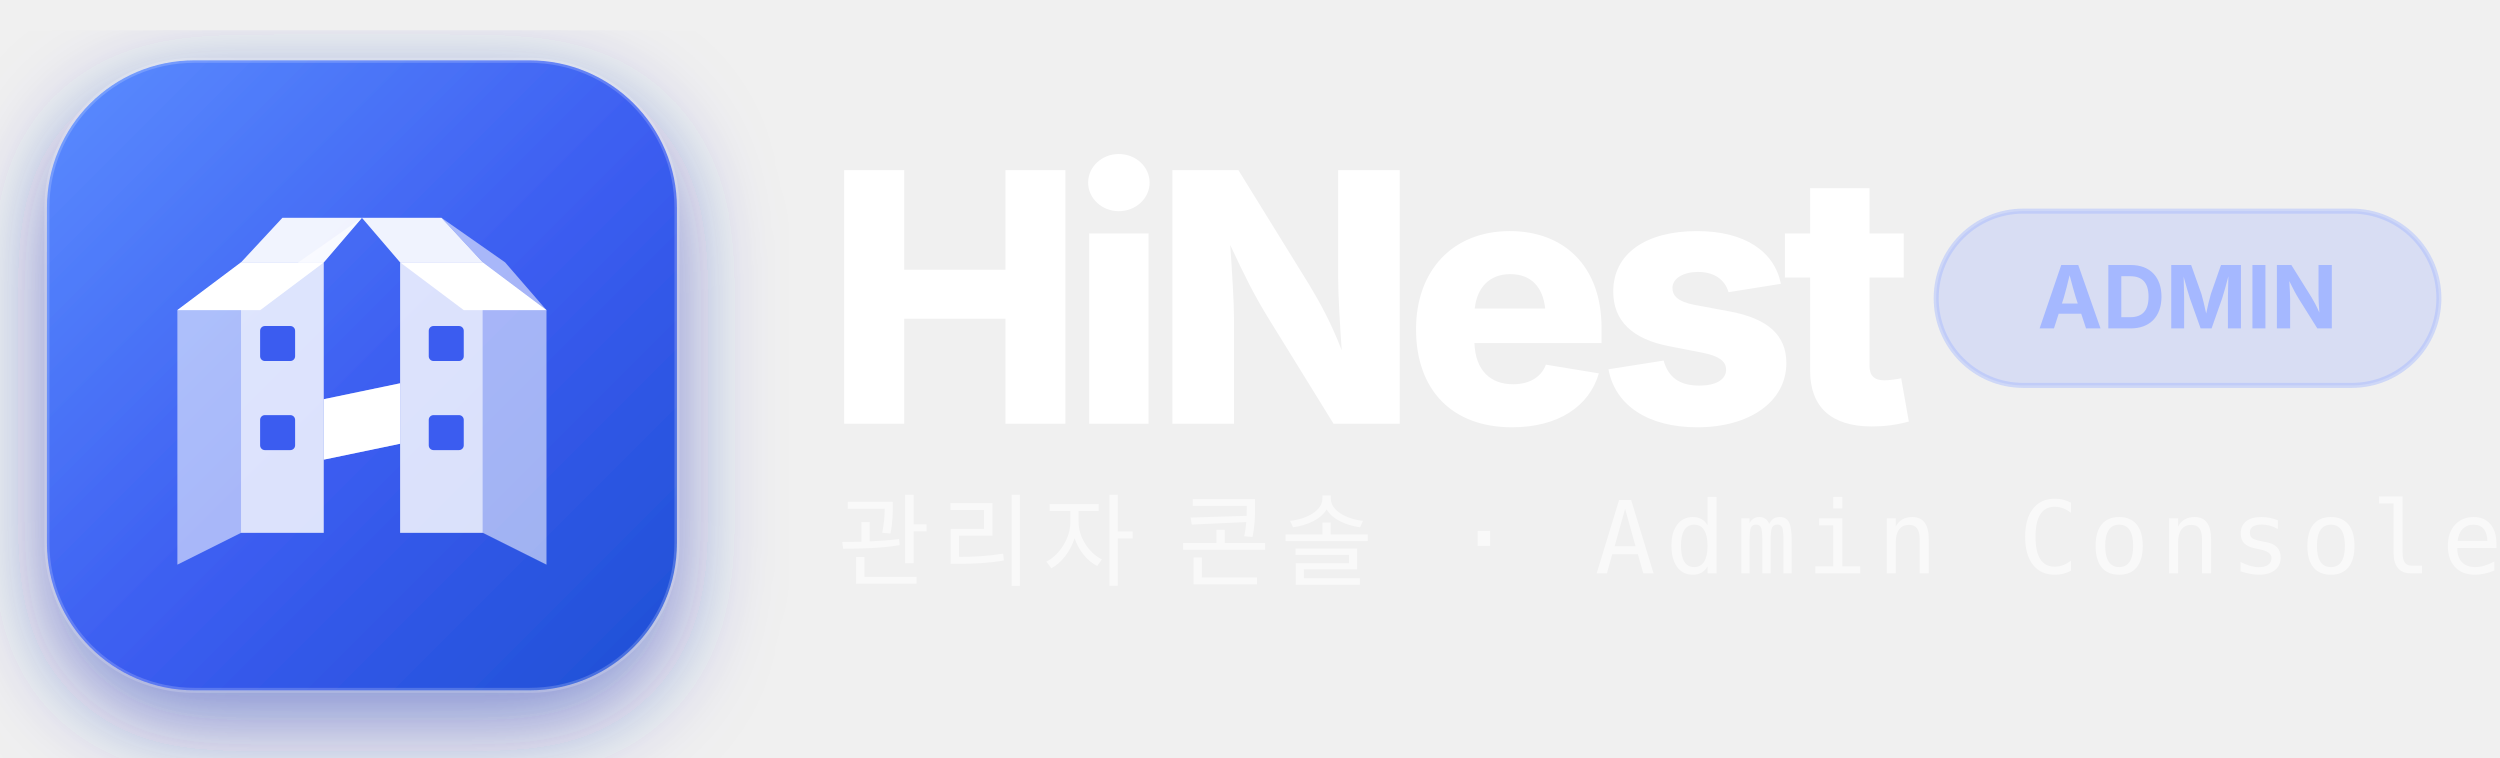
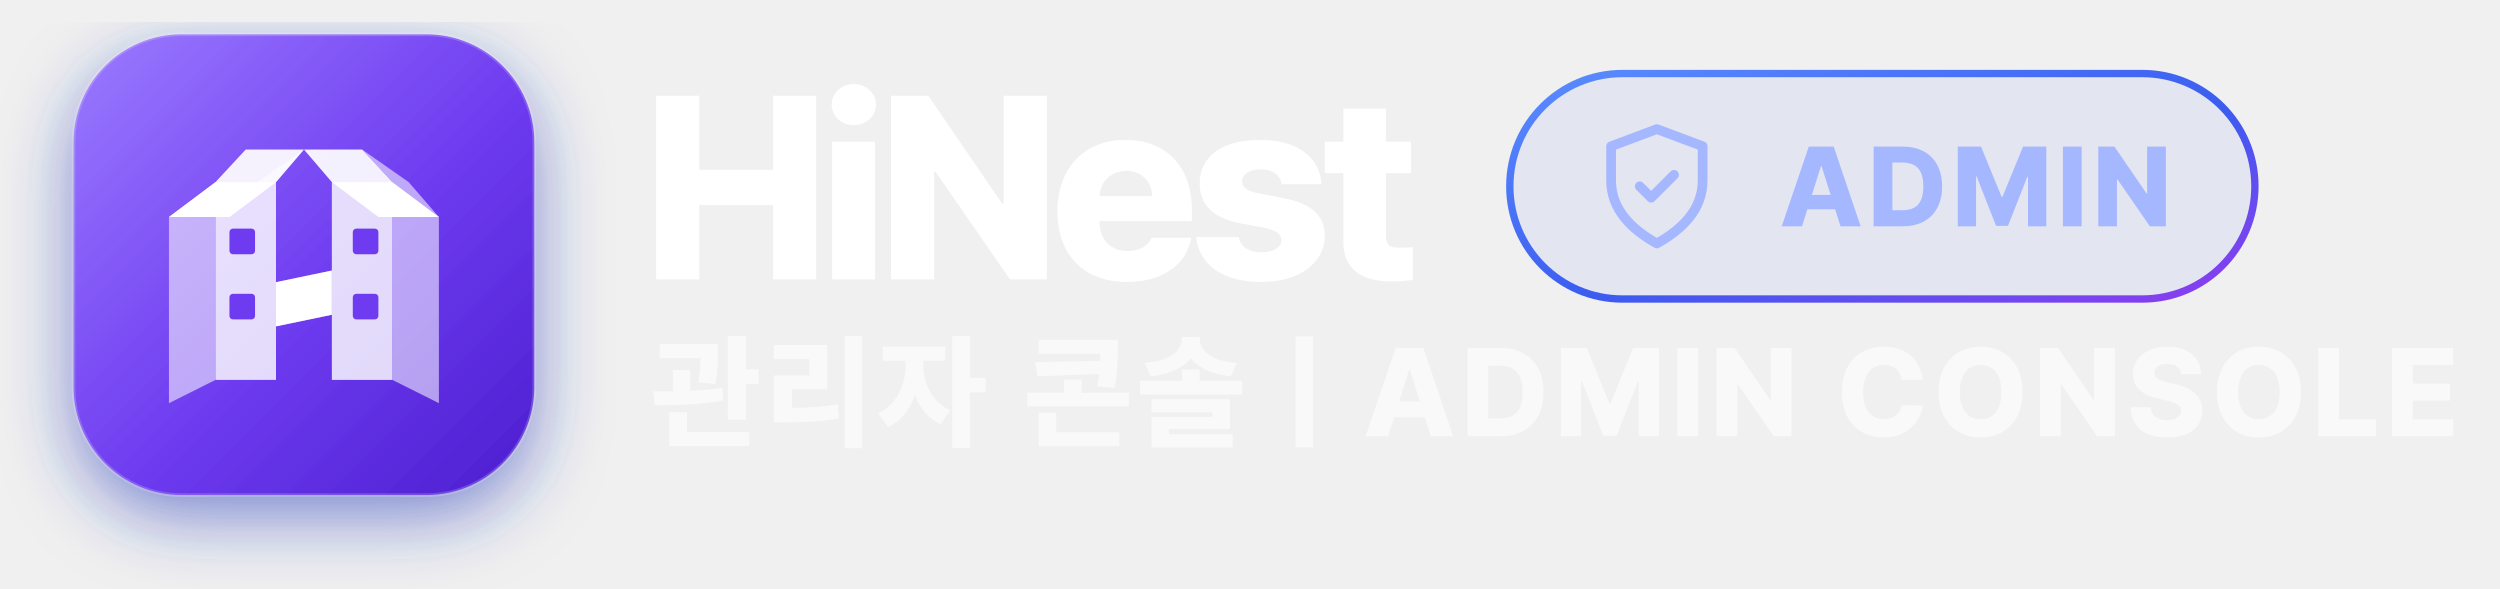
- <svg xmlns="http://www.w3.org/2000/svg" viewBox="116 118 746 226" width="746" height="226">
+ <svg xmlns="http://www.w3.org/2000/svg" viewBox="100 122 1020 240" width="1020" height="240">
  <defs>
    <linearGradient id="tile" x1="0%" y1="0%" x2="100%" y2="100%">
+       <stop offset="0%" stop-color="#9B7BFF" />
+       <stop offset="55%" stop-color="#6E3BF0" />
+       <stop offset="100%" stop-color="#4B1ECF" />
+     </linearGradient>
+     <linearGradient id="badgegrad" x1="0%" y1="0%" x2="100%" y2="100%">
      <stop offset="0%" stop-color="#5B8DFF" />
      <stop offset="55%" stop-color="#3B5CF0" />
-       <stop offset="100%" stop-color="#1E4FD4" />
+       <stop offset="100%" stop-color="#8F3BF0" />
    </linearGradient>
    <filter id="tshadow" x="-30%" y="-30%" width="160%" height="160%">
      <feDropShadow dx="0" dy="9" stdDeviation="14" flood-color="#1E37B8" flood-opacity="0.55" />
    </filter>
  </defs>
  <rect x="130" y="136" width="188" height="188" rx="44" fill="url(#tile)" filter="url(#tshadow)" />
  <rect x="130" y="136" width="188" height="188" rx="44" fill="none" stroke="#FFFFFF" stroke-opacity="0.18" stroke-width="1.5" />
  <g transform="translate(224,227.6263) scale(0.9494949)">
    <polygon points="-58,-18 -38,-33 -38,52 -58,62" fill="#FFFFFF" opacity="0.55" />
    <polygon points="-38,-33 -12,-33 -12,52 -38,52" fill="#FFFFFF" opacity="0.82" />
    <polygon points="-58,-18 -38,-33 -12,-33 -32,-18" fill="#FFFFFF" />
    <polygon points="-38,-33 -25,-47 0,-47 -12,-33" fill="#FFFFFF" opacity="0.92" />
    <polygon points="-32,-18 -12,-33 0,-47 -20,-33" fill="#FFFFFF" opacity="0.55" />
    <polygon points="-12,10 12,5 12,24 -12,29" fill="#FFFFFF" />
    <polygon points="-12,10 12,5 12,24 -12,29" fill="#FFFFFF" opacity="0.4" />
    <polygon points="38,-33 58,-18 58,62 38,52" fill="#FFFFFF" opacity="0.55" />
    <polygon points="12,-33 38,-33 38,52 12,52" fill="#FFFFFF" opacity="0.82" />
    <polygon points="38,-33 58,-18 32,-18 12,-33" fill="#FFFFFF" />
    <polygon points="12,-33 38,-33 25,-47 0,-47" fill="#FFFFFF" opacity="0.92" />
    <polygon points="38,-33 58,-18 45,-33 25,-47" fill="#FFFFFF" opacity="0.55" />
-     <rect x="-32" y="-13" width="11" height="11" fill="#3B5CF0" rx="1.5" />
-     <rect x="-32" y="15" width="11" height="11" fill="#3B5CF0" rx="1.5" />
-     <rect x="21" y="-13" width="11" height="11" fill="#3B5CF0" rx="1.5" />
-     <rect x="21" y="15" width="11" height="11" fill="#3B5CF0" rx="1.5" />
+     <rect x="-32" y="-13" width="11" height="11" fill="#6E3BF0" rx="1.5" />
+     <rect x="-32" y="15" width="11" height="11" fill="#6E3BF0" rx="1.5" />
+     <rect x="21" y="-13" width="11" height="11" fill="#6E3BF0" rx="1.5" />
+     <rect x="21" y="15" width="11" height="11" fill="#6E3BF0" rx="1.5" />
  </g>
-   <text x="362" y="244.44" class="wm" font-family="'Pretendard','Inter',sans-serif" font-weight="800" letter-spacing="-0.045em" font-size="104" fill="#FFFFFF">HiNest</text>
+   <path d="M367.69 236L385.29 236L385.29 205.67L415.41 205.67L415.41 236L433.01 236L433.01 161.05L415.41 161.05L415.41 191.28L385.29 191.28L385.29 161.05L367.69 161.05ZM439.52 236L457.02 236L457.02 179.79L439.52 179.79ZM448.32 173.06C453.29 173.06 457.43 169.34 457.43 164.68C457.43 160.02 453.29 156.29 448.32 156.29C443.36 156.29 439.32 160.02 439.32 164.68C439.32 169.34 443.36 173.06 448.32 173.06ZM527.09 161.05L509.49 161.05L509.49 205.05L508.87 205.05L478.75 161.05L463.53 161.05L463.53 236L481.13 236L481.13 192.01L481.65 192.01L512.08 236L527.09 236ZM559.79 237.04C574.39 237.04 584.02 230.00 586.09 219.02L569.83 219.02C568.39 222.34 564.87 224.41 560.10 224.41C553.07 224.41 548.61 219.75 548.61 212.50L548.61 212.19L586.29 212.19L586.29 207.74C586.29 189.11 574.91 179.07 559.17 179.07C542.30 179.07 531.43 190.76 531.43 208.15C531.43 226.06 542.20 237.04 559.79 237.04ZM548.61 201.94C548.87 196.09 553.38 191.70 559.59 191.70C565.59 191.70 569.94 195.94 570.04 201.94ZM622.93 197.18L639.18 197.18C638.46 186.00 629.24 179.07 614.13 179.07C598.91 179.07 589.39 185.69 589.49 196.87C589.39 205.46 594.98 211.05 606.06 213.12L615.68 214.88C620.55 215.92 622.72 217.47 622.83 219.96C622.72 223.06 619.51 224.92 614.75 224.92C609.58 224.92 606.06 222.75 605.44 218.71L588.05 218.71C589.18 229.89 598.60 237.04 614.65 237.04C629.87 237.04 640.42 229.58 640.53 218.09C640.42 209.91 635.04 205.05 623.86 202.88L613.20 200.80C608.33 199.87 606.68 198.11 606.78 195.94C606.68 193.04 610.09 191.07 614.44 191.07C619.10 191.07 622.41 193.46 622.93 197.18ZM675.71 179.79L665.47 179.79L665.47 166.33L648.08 166.33L648.08 179.79L640.52 179.79L640.52 192.63L648.08 192.63L648.08 220.37C647.97 231.76 655.43 236.83 667.74 236.83C671.88 236.83 674.78 236.41 676.44 236.21L676.44 222.85C674.47 222.96 671.68 223.16 670.23 223.06C667.23 222.96 665.47 221.92 665.47 218.40L665.47 192.63L675.71 192.63Z" fill="#FFFFFF" />
  <g>
-     <rect x="693.76" y="181" width="150" height="52" rx="26" fill="rgba(110,137,255,.18)" stroke="rgba(165,184,255,.45)" stroke-width="1.5" />
-     <text x="768.76" y="216" class="badge" font-family="'Pretendard','Inter',sans-serif" font-weight="700" font-size="26" fill="#A5B8FF" text-anchor="middle">ADMIN</text>
+     <rect x="716" y="152" width="304" height="92" rx="46" fill="rgba(110,137,255,.10)" stroke="url(#badgegrad)" stroke-width="3" />
+     <g transform="translate(748,170) scale(2.333333)" fill="none" stroke="#A5B8FF" stroke-width="1.7" stroke-linecap="round" stroke-linejoin="round">
+       <path d="M12 2l8 3v6c0 5-3.5 8.5-8 11-4.5-2.5-8-6-8-11V5l8-3z" />
+       <path d="M9 12l2 2 4-4" />
+     </g>
+     <path d="M835.21 214.33L837.41 207.37L848.73 207.37L850.93 214.33L859.15 214.33L848.15 181.81L837.99 181.81L826.94 214.33ZM839.25 201.53L842.94 189.85L843.21 189.85L846.89 201.53ZM876.36 214.33C886.28 214.33 892.39 208.22 892.39 198.07C892.39 187.92 886.28 181.81 876.36 181.81L864.45 181.81L864.45 214.33ZM872.09 207.77L872.09 188.32L876.00 188.32C881.66 188.32 884.71 191.02 884.71 198.07C884.71 205.12 881.66 207.77 876.09 207.77ZM898.77 181.81L898.77 214.33L906.23 214.33L906.23 194.03L906.50 194.03L914.40 214.15L919.25 214.15L927.16 194.12L927.43 194.12L927.43 214.33L934.89 214.33L934.89 181.81L925.41 181.81L917.01 202.29L916.65 202.29L908.25 181.81ZM949.31 181.81L941.67 181.81L941.67 214.33L949.31 214.33ZM983.67 181.81L976.03 181.81L976.03 200.90L975.76 200.90L962.69 181.81L956.09 181.81L956.09 214.33L963.72 214.33L963.72 195.24L963.95 195.24L977.15 214.33L983.67 214.33Z" fill="#A5B8FF" />
  </g>
-   <text x="366" y="290.44" class="mono" font-family="'JetBrains Mono',monospace" font-weight="500" font-size="30" letter-spacing="0.1em" fill="rgba(255,255,255,.6)">관리자 콘솔 · Admin Console</text>
+   <path d="M392.89 262.30L369.14 262.30L369.14 268.13L385.87 268.13C385.80 270.79 385.60 273.98 384.88 278.04L391.90 278.68C392.89 273.11 392.89 268.57 392.89 265.34ZM381.64 273.01L374.52 273.01L374.52 281.67C371.63 281.72 368.91 281.72 366.50 281.72L367.10 287.35C374.96 287.35 385.57 287.20 395.04 285.41L394.69 280.28C390.53 280.88 386.05 281.22 381.64 281.42ZM404.30 259.06L396.93 259.06L396.93 293.23L404.30 293.23L404.30 278.63L409.48 278.63L409.48 272.71L404.30 272.71ZM405.69 298.31L380.29 298.31L380.29 290.19L373.07 290.19L373.07 304.03L405.69 304.03ZM451.76 259.06L444.64 259.06L444.64 304.88L451.76 304.88ZM437.52 262.80L415.70 262.80L415.70 268.52L430.20 268.52L430.20 275.20L415.70 275.20L415.70 294.32L419.89 294.32C428.40 294.32 435.13 294.02 442.35 292.73L441.75 286.95C435.50 288.00 429.87 288.35 423.12 288.40L423.12 280.83L437.52 280.83ZM476.76 271.01L476.76 269.22L485.63 269.22L485.63 263.39L460.18 263.39L460.18 269.22L469.49 269.22L469.49 271.01C469.49 278.48 466.20 286.90 458.28 290.59L462.42 296.26C467.67 293.82 471.26 288.99 473.28 283.22C475.27 288.42 478.70 292.83 483.73 295.07L487.72 289.44C479.90 285.91 476.71 277.89 476.76 271.01ZM495.69 259.06L488.52 259.06L488.52 304.78L495.69 304.78L495.69 282.12L502.16 282.12L502.16 276.19L495.69 276.19ZM556.05 260.65L523.72 260.65L523.72 266.33L548.92 266.33L548.87 269.27L522.38 269.72L523.28 275.55L548.53 274.55C548.33 276.14 548.05 277.81 547.68 279.63L554.70 280.23C556.00 274.20 556.00 269.77 556.05 265.14ZM560.58 282.27L541.30 282.27L541.30 276.89L534.13 276.89L534.13 282.27L519.14 282.27L519.14 287.85L560.58 287.85ZM556.69 298.36L530.95 298.36L530.95 290.39L523.77 290.39L523.77 304.08L556.69 304.08ZM589.46 272.76L582.29 272.76L582.29 277.34L565.11 277.34L565.11 282.97L606.80 282.97L606.80 277.34L589.46 277.34ZM589.51 260.21L589.51 259.51L582.19 259.51L582.19 260.21C582.19 264.74 578.21 269.07 567.00 270.07L569.49 275.55C577.49 274.62 582.94 271.98 585.83 268.03C588.72 271.98 594.20 274.62 602.16 275.55L604.60 270.07C593.45 269.07 589.51 264.74 589.51 260.21ZM601.82 284.86L569.84 284.86L569.84 290.24L594.69 290.24L594.69 292.08L569.84 292.08L569.84 304.53L602.91 304.53L602.91 299.15L576.91 299.15L576.91 297.06L601.82 297.06ZM635.73 259.26L628.61 259.26L628.61 304.48L635.73 304.48ZM666.36 300L668.80 292.28L681.35 292.28L683.79 300L692.90 300L680.70 263.94L669.45 263.94L657.19 300ZM670.84 285.81L674.92 272.86L675.22 272.86L679.31 285.81ZM711.98 300C722.98 300 729.76 293.23 729.76 281.97C729.76 270.71 722.98 263.94 711.98 263.94L698.78 263.94L698.78 300ZM707.25 292.73L707.25 271.16L711.58 271.16C717.85 271.16 721.24 274.15 721.24 281.97C721.24 289.79 717.85 292.73 711.68 292.73ZM736.83 263.94L736.83 300L745.10 300L745.10 277.49L745.39 277.49L754.16 299.80L759.54 299.80L768.30 277.59L768.60 277.59L768.60 300L776.87 300L776.87 263.94L766.36 263.94L757.05 286.65L756.65 286.65L747.34 263.94ZM792.86 263.94L784.39 263.94L784.39 300L792.86 300ZM830.95 263.94L822.49 263.94L822.49 285.11L822.19 285.11L807.70 263.94L800.37 263.94L800.37 300L808.84 300L808.84 278.83L809.09 278.83L823.73 300L830.95 300ZM875.87 276.94L884.44 276.94C883.54 268.32 877.17 263.44 868.50 263.44C858.89 263.44 851.47 270.07 851.47 281.97C851.47 293.82 858.74 300.50 868.50 300.50C878.27 300.50 883.74 293.87 884.44 287.45L875.87 287.40C875.23 290.94 872.54 293.03 868.65 293.03C863.47 293.03 860.14 289.24 860.14 281.97C860.14 274.95 863.37 270.91 868.70 270.91C872.74 270.91 875.38 273.25 875.87 276.94ZM925.23 281.97C925.23 270.07 917.76 263.44 908.10 263.44C898.38 263.44 890.96 270.07 890.96 281.97C890.96 293.82 898.38 300.50 908.10 300.50C917.76 300.50 925.23 293.87 925.23 281.97ZM916.56 281.97C916.56 289.14 913.38 293.03 908.10 293.03C902.82 293.03 899.63 289.14 899.63 281.97C899.63 274.80 902.82 270.91 908.10 270.91C913.38 270.91 916.56 274.80 916.56 281.97ZM962.88 263.94L954.41 263.94L954.41 285.11L954.11 285.11L939.62 263.94L932.30 263.94L932.30 300L940.77 300L940.77 278.83L941.02 278.83L955.66 300L962.88 300ZM989.87 274.65L998.04 274.65C997.94 267.98 992.61 263.44 984.29 263.44C976.13 263.44 970.20 267.93 970.25 274.60C970.25 280.03 974.03 283.12 980.26 284.56L984.04 285.46C988.03 286.35 989.87 287.45 989.92 289.54C989.87 291.83 987.73 293.43 984.14 293.43C980.26 293.43 977.67 291.63 977.47 288.15L969.30 288.15C969.45 296.41 975.28 300.50 984.24 300.50C993.21 300.50 998.49 296.36 998.54 289.54C998.49 283.76 994.45 280.33 987.53 278.78L984.39 278.04C981.16 277.34 978.96 276.24 979.01 274.00C979.06 271.96 980.81 270.47 984.24 270.47C987.73 270.47 989.67 272.01 989.87 274.65ZM1038.78 281.97C1038.78 270.07 1031.31 263.44 1021.64 263.44C1011.93 263.44 1004.51 270.07 1004.51 281.97C1004.51 293.82 1011.93 300.50 1021.64 300.50C1031.31 300.50 1038.78 293.87 1038.78 281.97ZM1030.11 281.97C1030.11 289.14 1026.92 293.03 1021.64 293.03C1016.37 293.03 1013.18 289.14 1013.18 281.97C1013.18 274.80 1016.37 270.91 1021.64 270.91C1026.92 270.91 1030.11 274.80 1030.11 281.97ZM1045.85 300L1069.46 300L1069.46 293.08L1054.31 293.08L1054.31 263.94L1045.85 263.94ZM1075.93 300L1100.93 300L1100.93 293.08L1084.39 293.08L1084.39 285.41L1099.59 285.41L1099.59 278.48L1084.39 278.48L1084.39 270.86L1100.88 270.86L1100.88 263.94L1075.93 263.94Z" fill="#ffffff" fill-opacity=".62" />
</svg>
